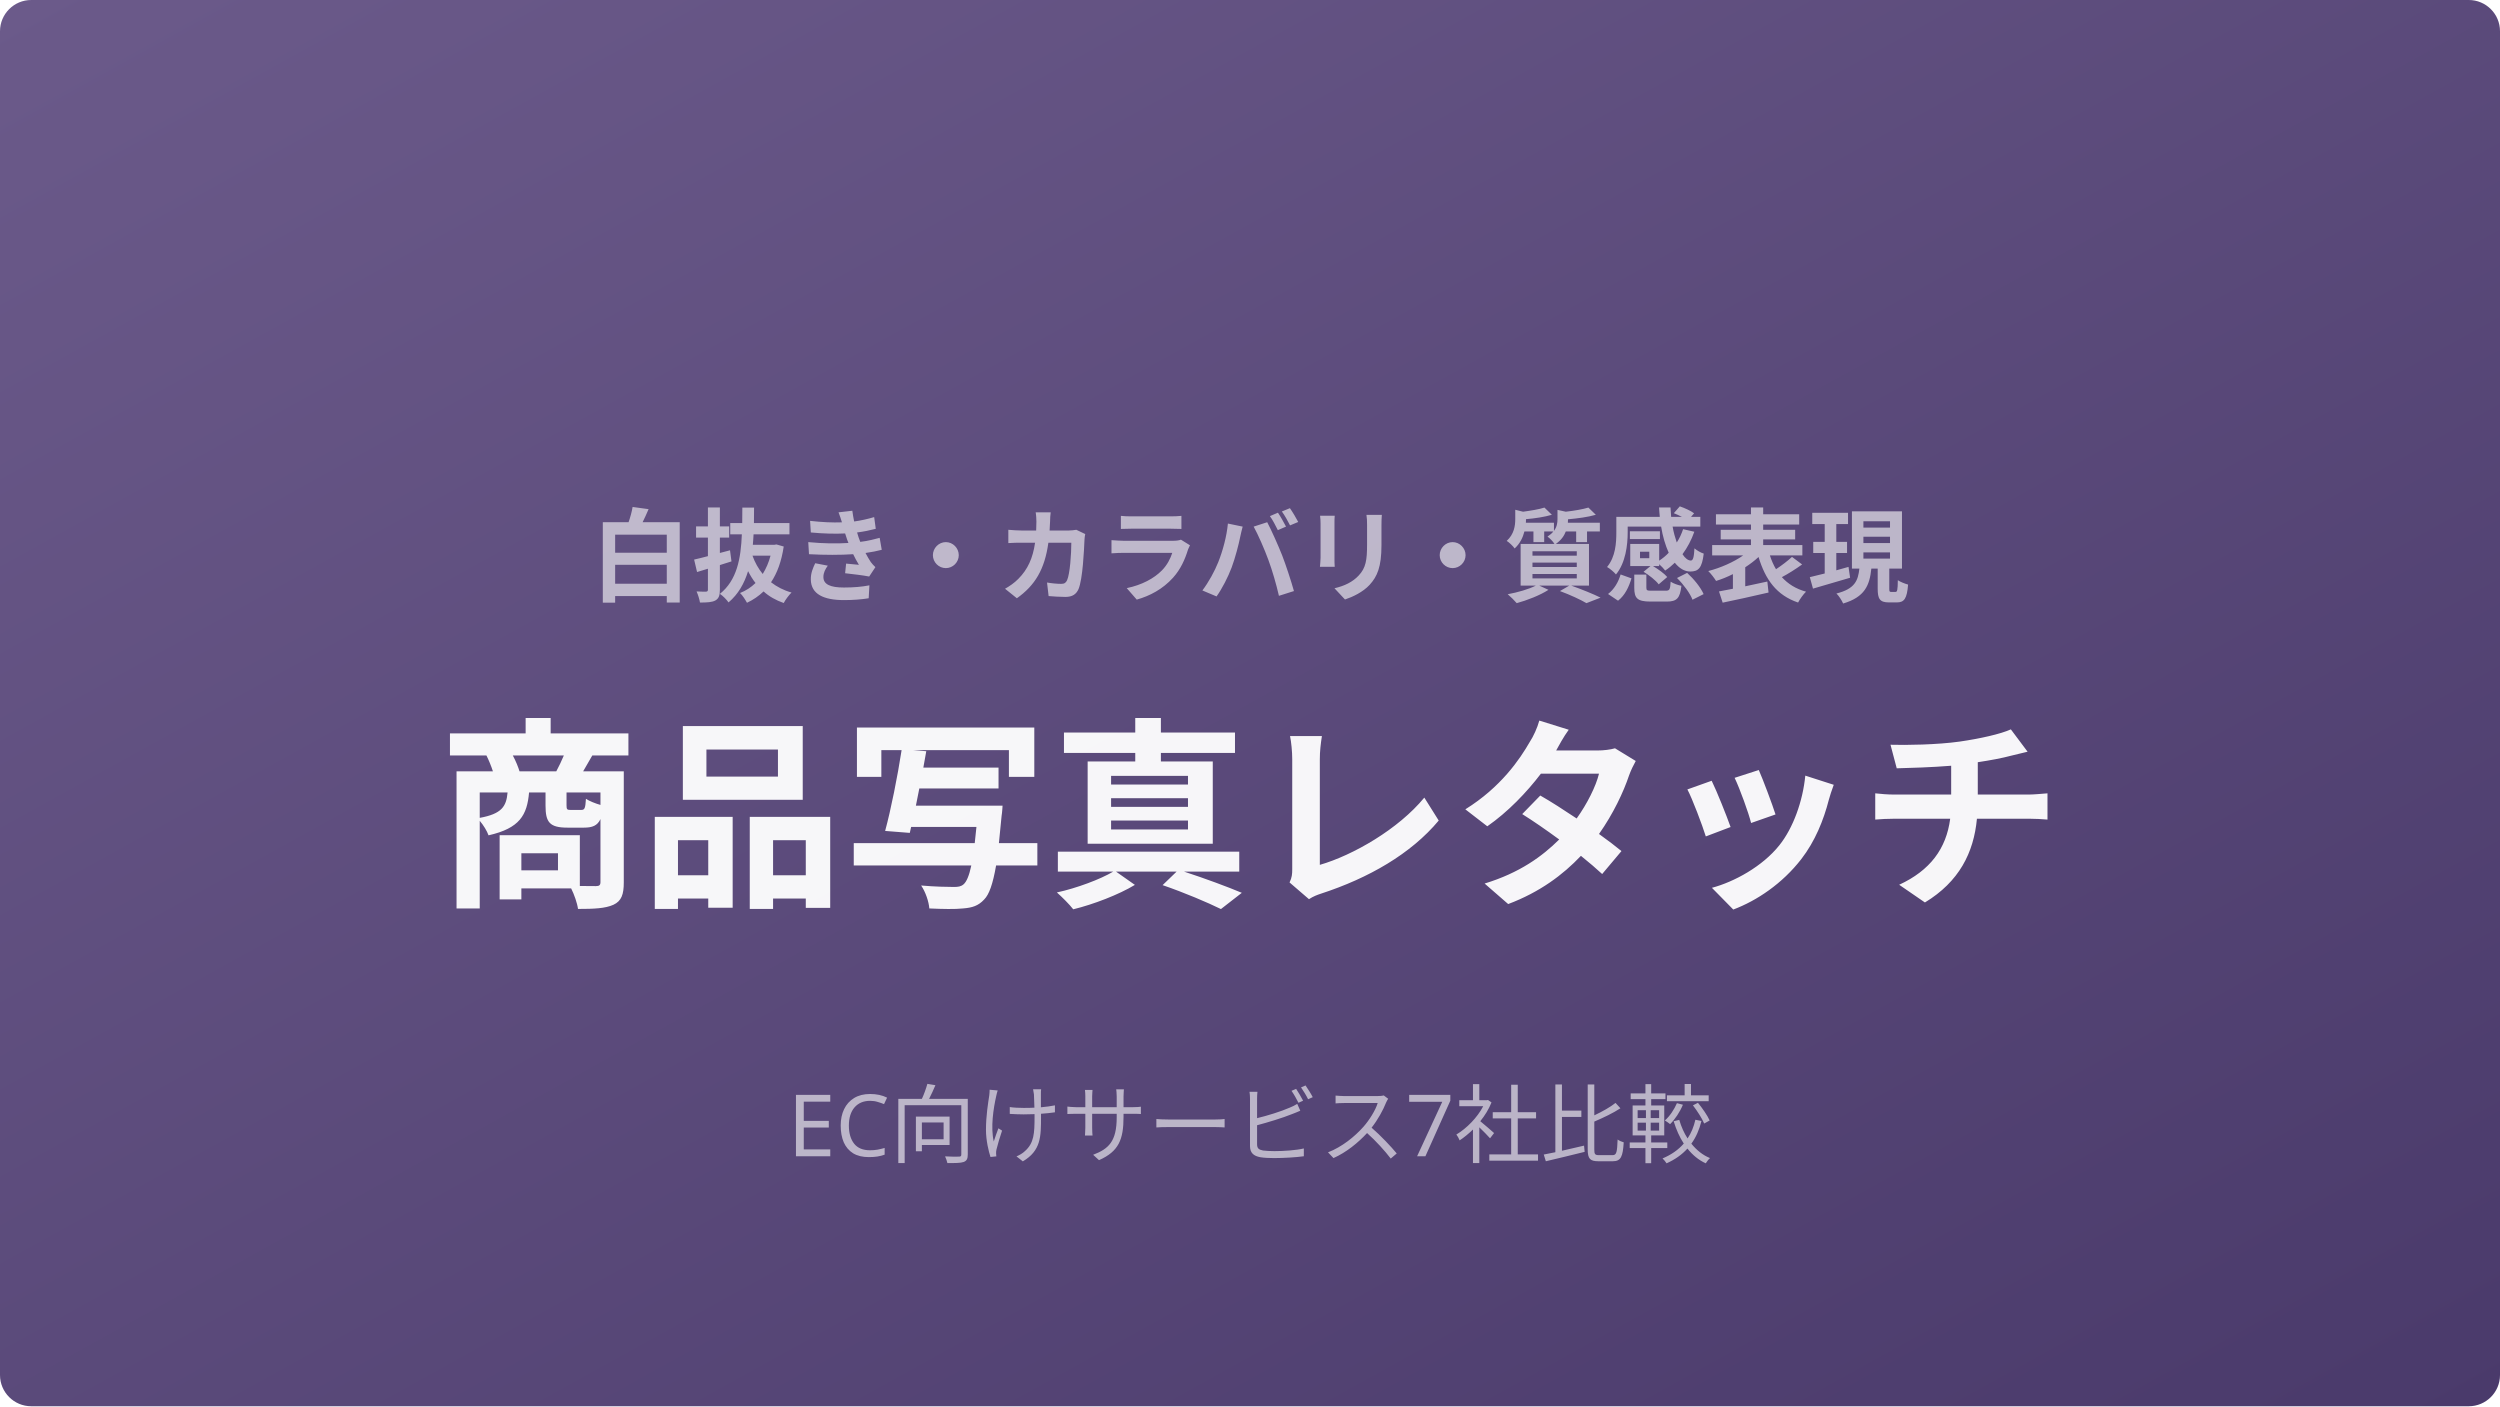
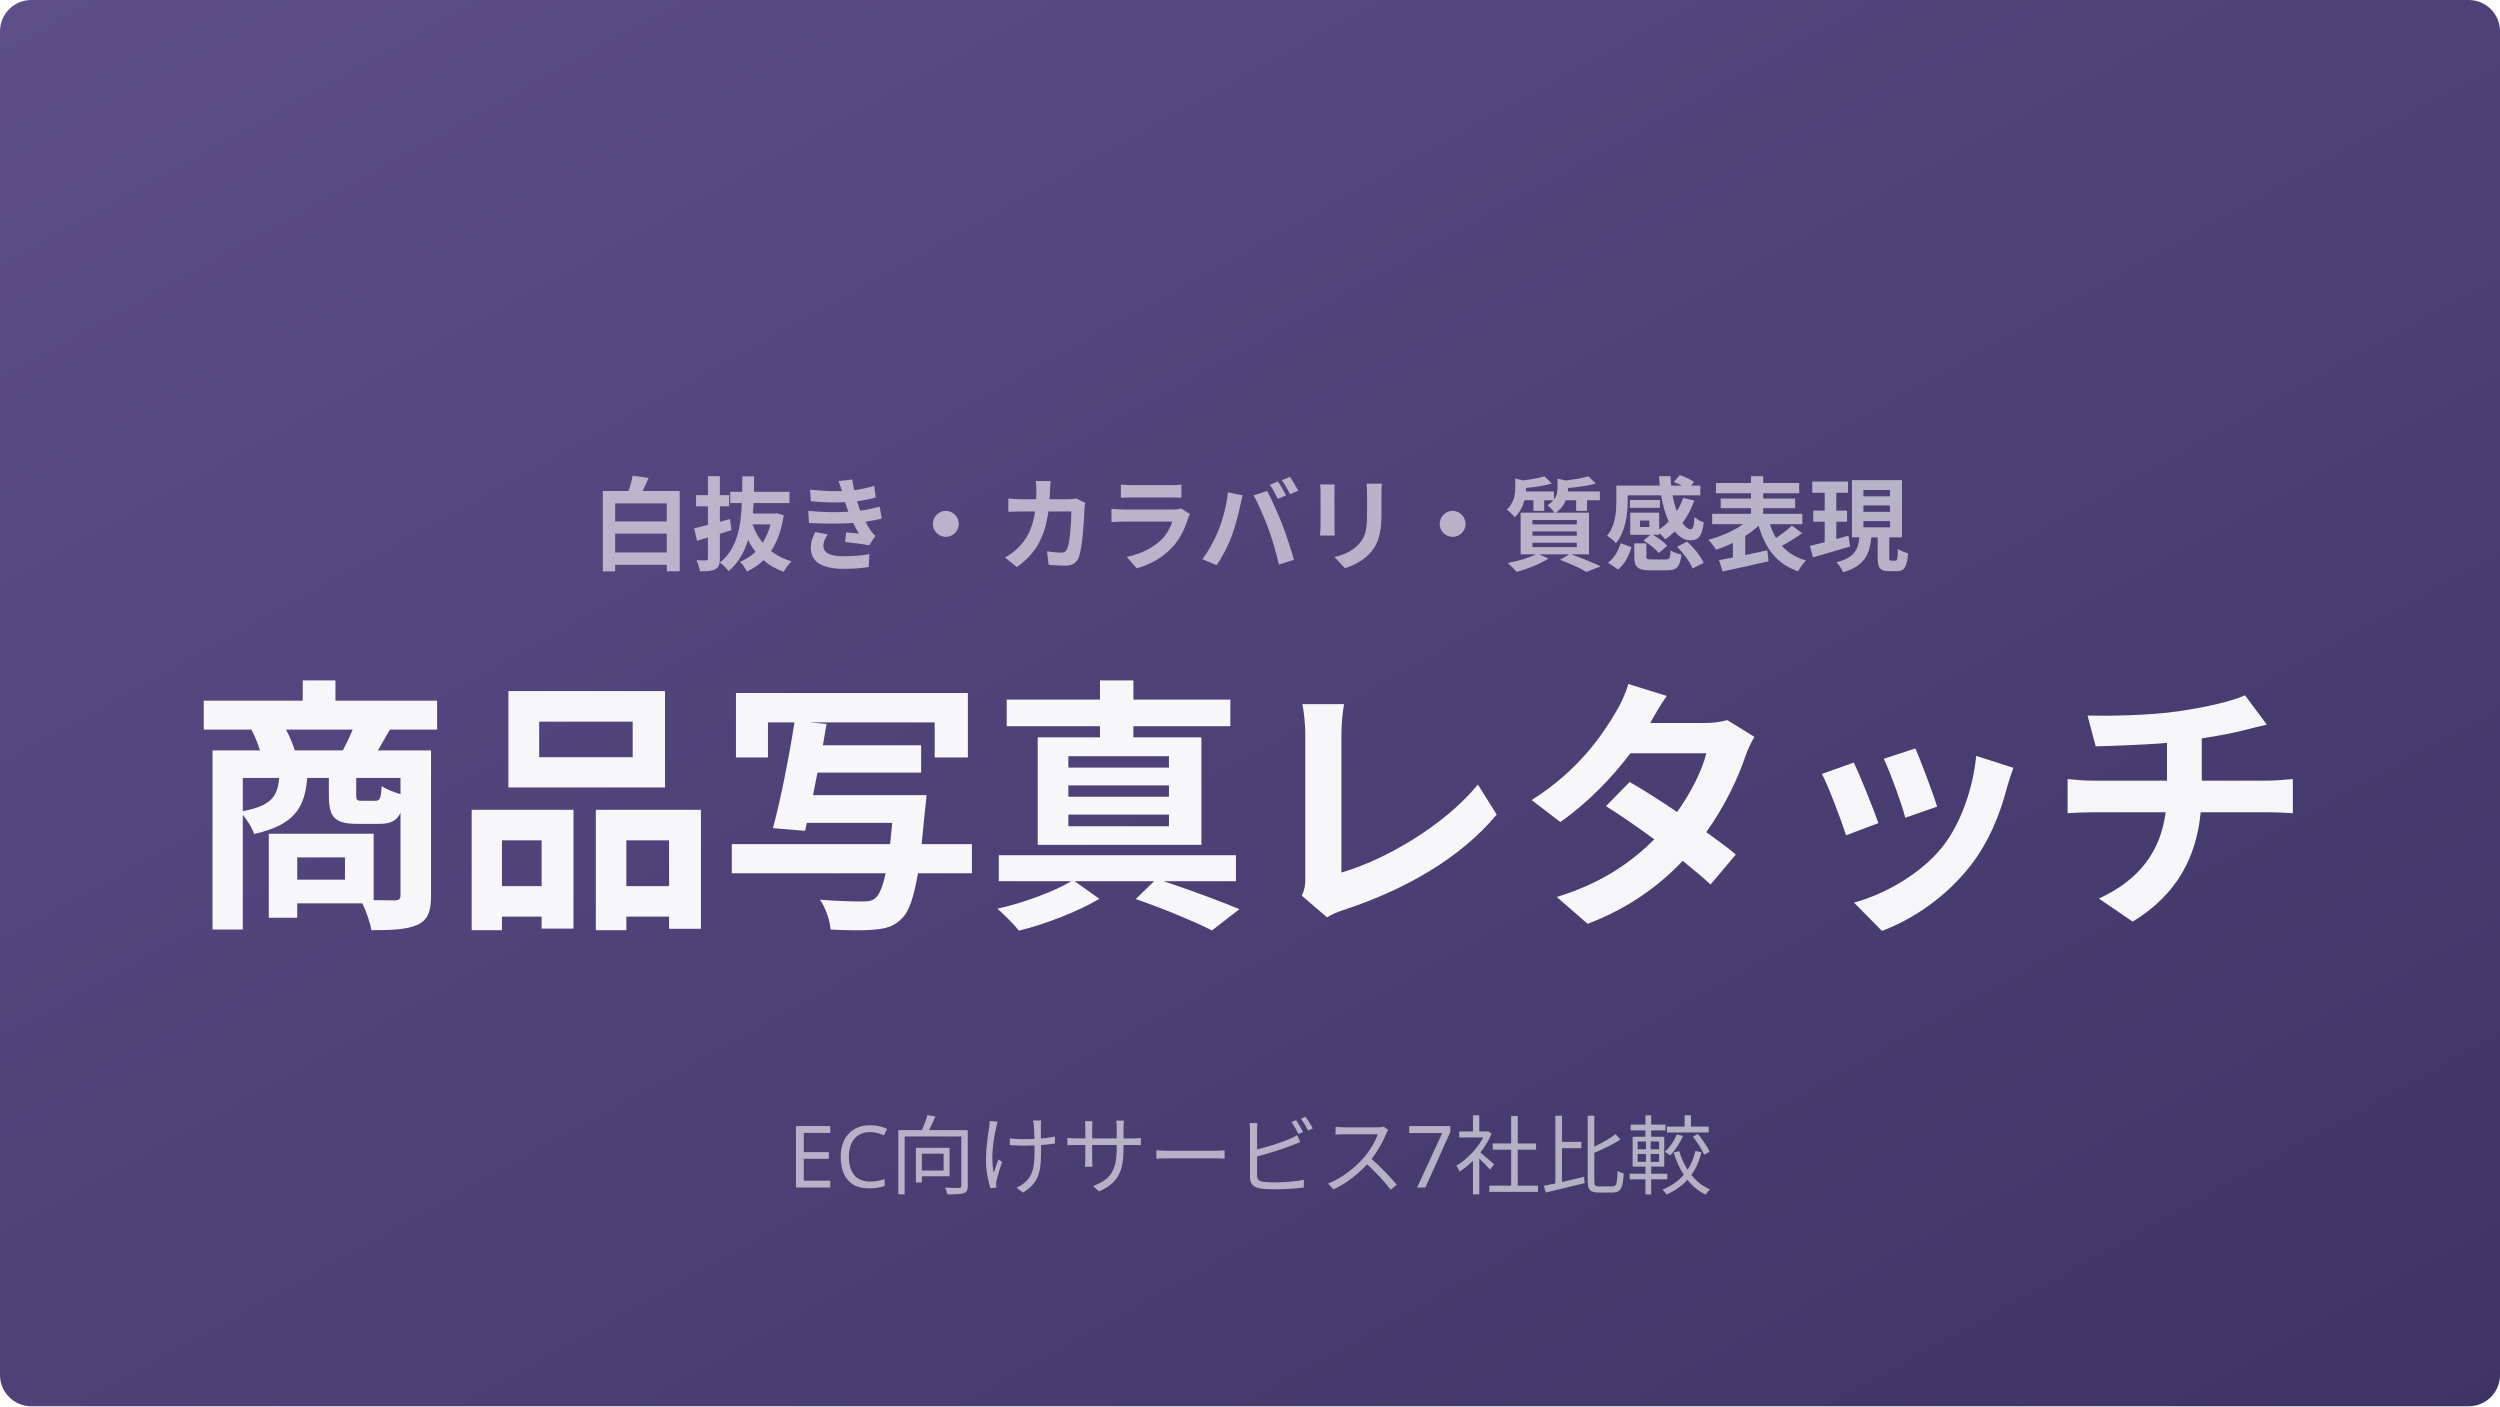
<svg xmlns="http://www.w3.org/2000/svg" viewBox="0 0 320 180" width="320" height="180">
  <defs>
    <linearGradient id="g" x1="0%" y1="0%" x2="100%" y2="100%">
-       <stop offset="0%" stop-color="#6b5a8a" />
-       <stop offset="100%" stop-color="#4a3a6b" />
+       <stop offset="0%" stop-color="#5d4e8a" />
+       <stop offset="100%" stop-color="#3e3464" />
    </linearGradient>
  </defs>
  <rect width="320" height="180" fill="url(#g)" rx="4" />
-   <text x="160" y="76" text-anchor="middle" fill="rgba(255,255,255,0.6)" font-family="sans-serif" font-size="13" font-weight="600">白抜き・カラバリ・質感表現</text>
-   <text x="160" y="114" text-anchor="middle" fill="rgba(255,255,255,0.95)" font-family="sans-serif" font-size="26" font-weight="700">商品写真レタッチ</text>
-   <text x="160" y="148" text-anchor="middle" fill="rgba(255,255,255,0.6)" font-family="sans-serif" font-size="11">EC向けサービス7社比較</text>
+   <text x="160" y="72" text-anchor="middle" fill="rgba(255,255,255,0.6)" font-family="sans-serif" font-size="13" font-weight="600">白抜き・カラバリ・質感表現</text>
+   <text x="160" y="116" text-anchor="middle" fill="rgba(255,255,255,0.95)" font-family="sans-serif" font-size="34" font-weight="700">商品写真レタッチ</text>
+   <text x="160" y="152" text-anchor="middle" fill="rgba(255,255,255,0.6)" font-family="sans-serif" font-size="11">EC向けサービス7社比較</text>
</svg>
